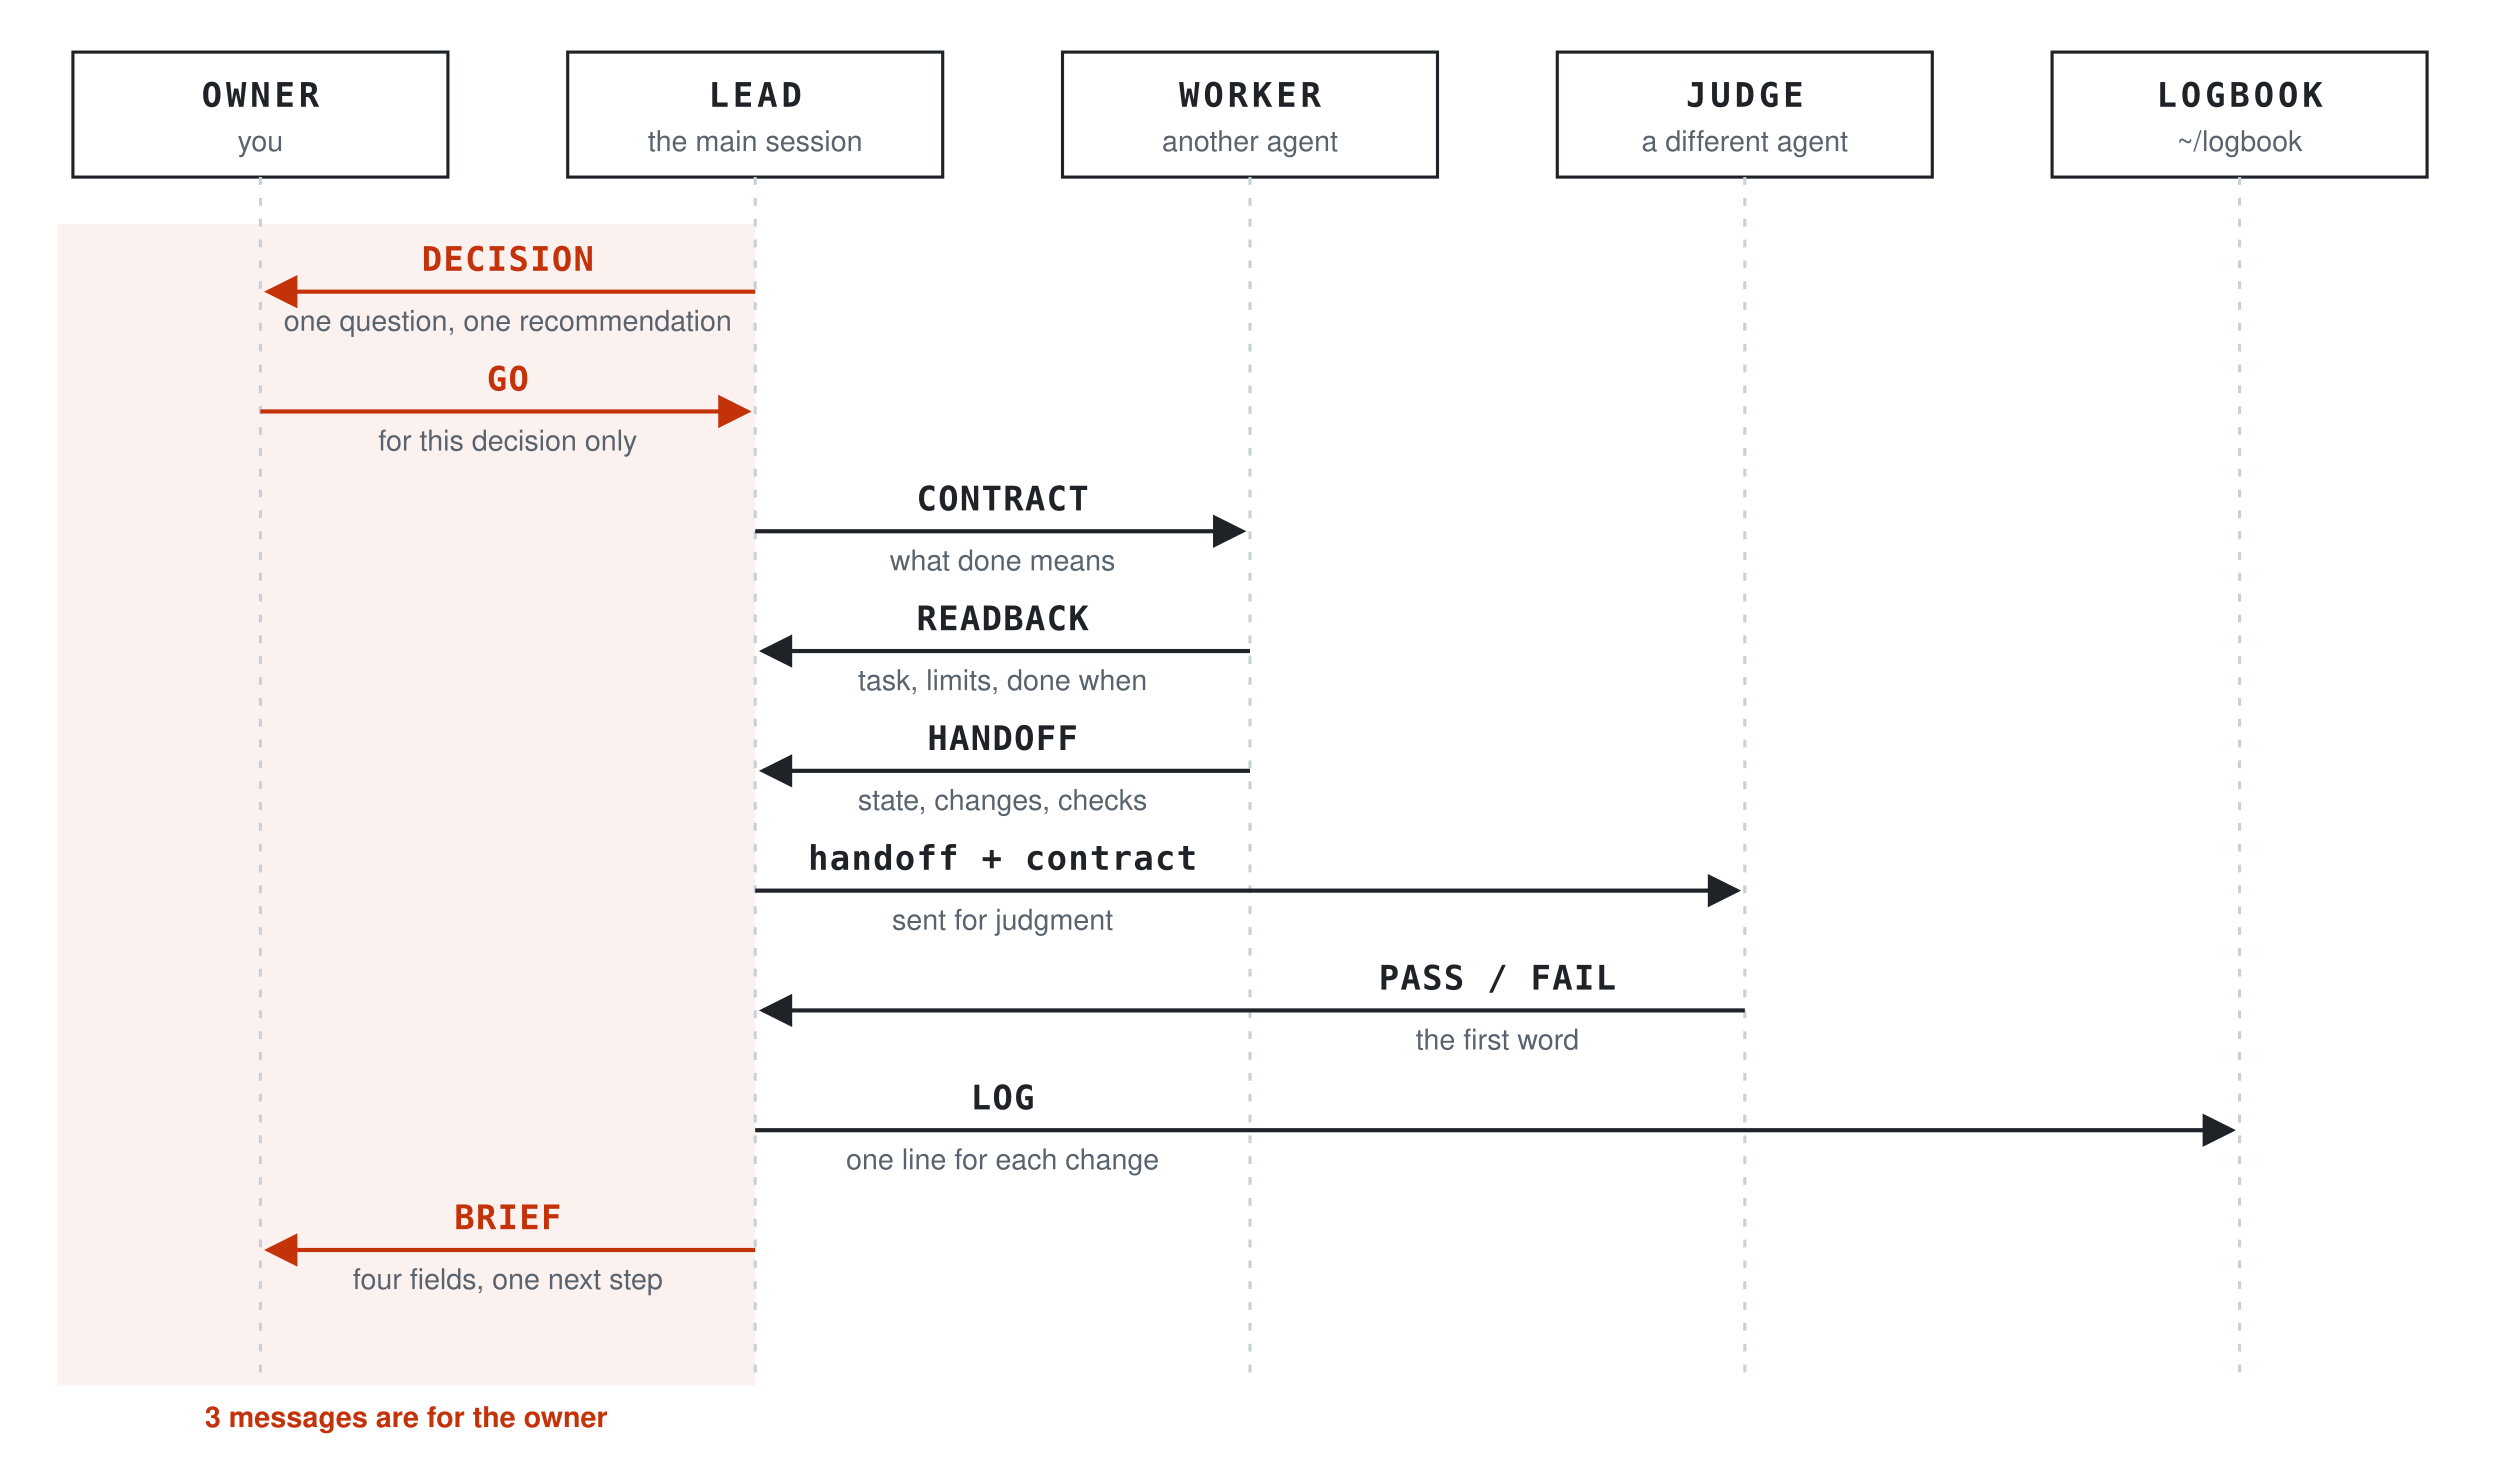
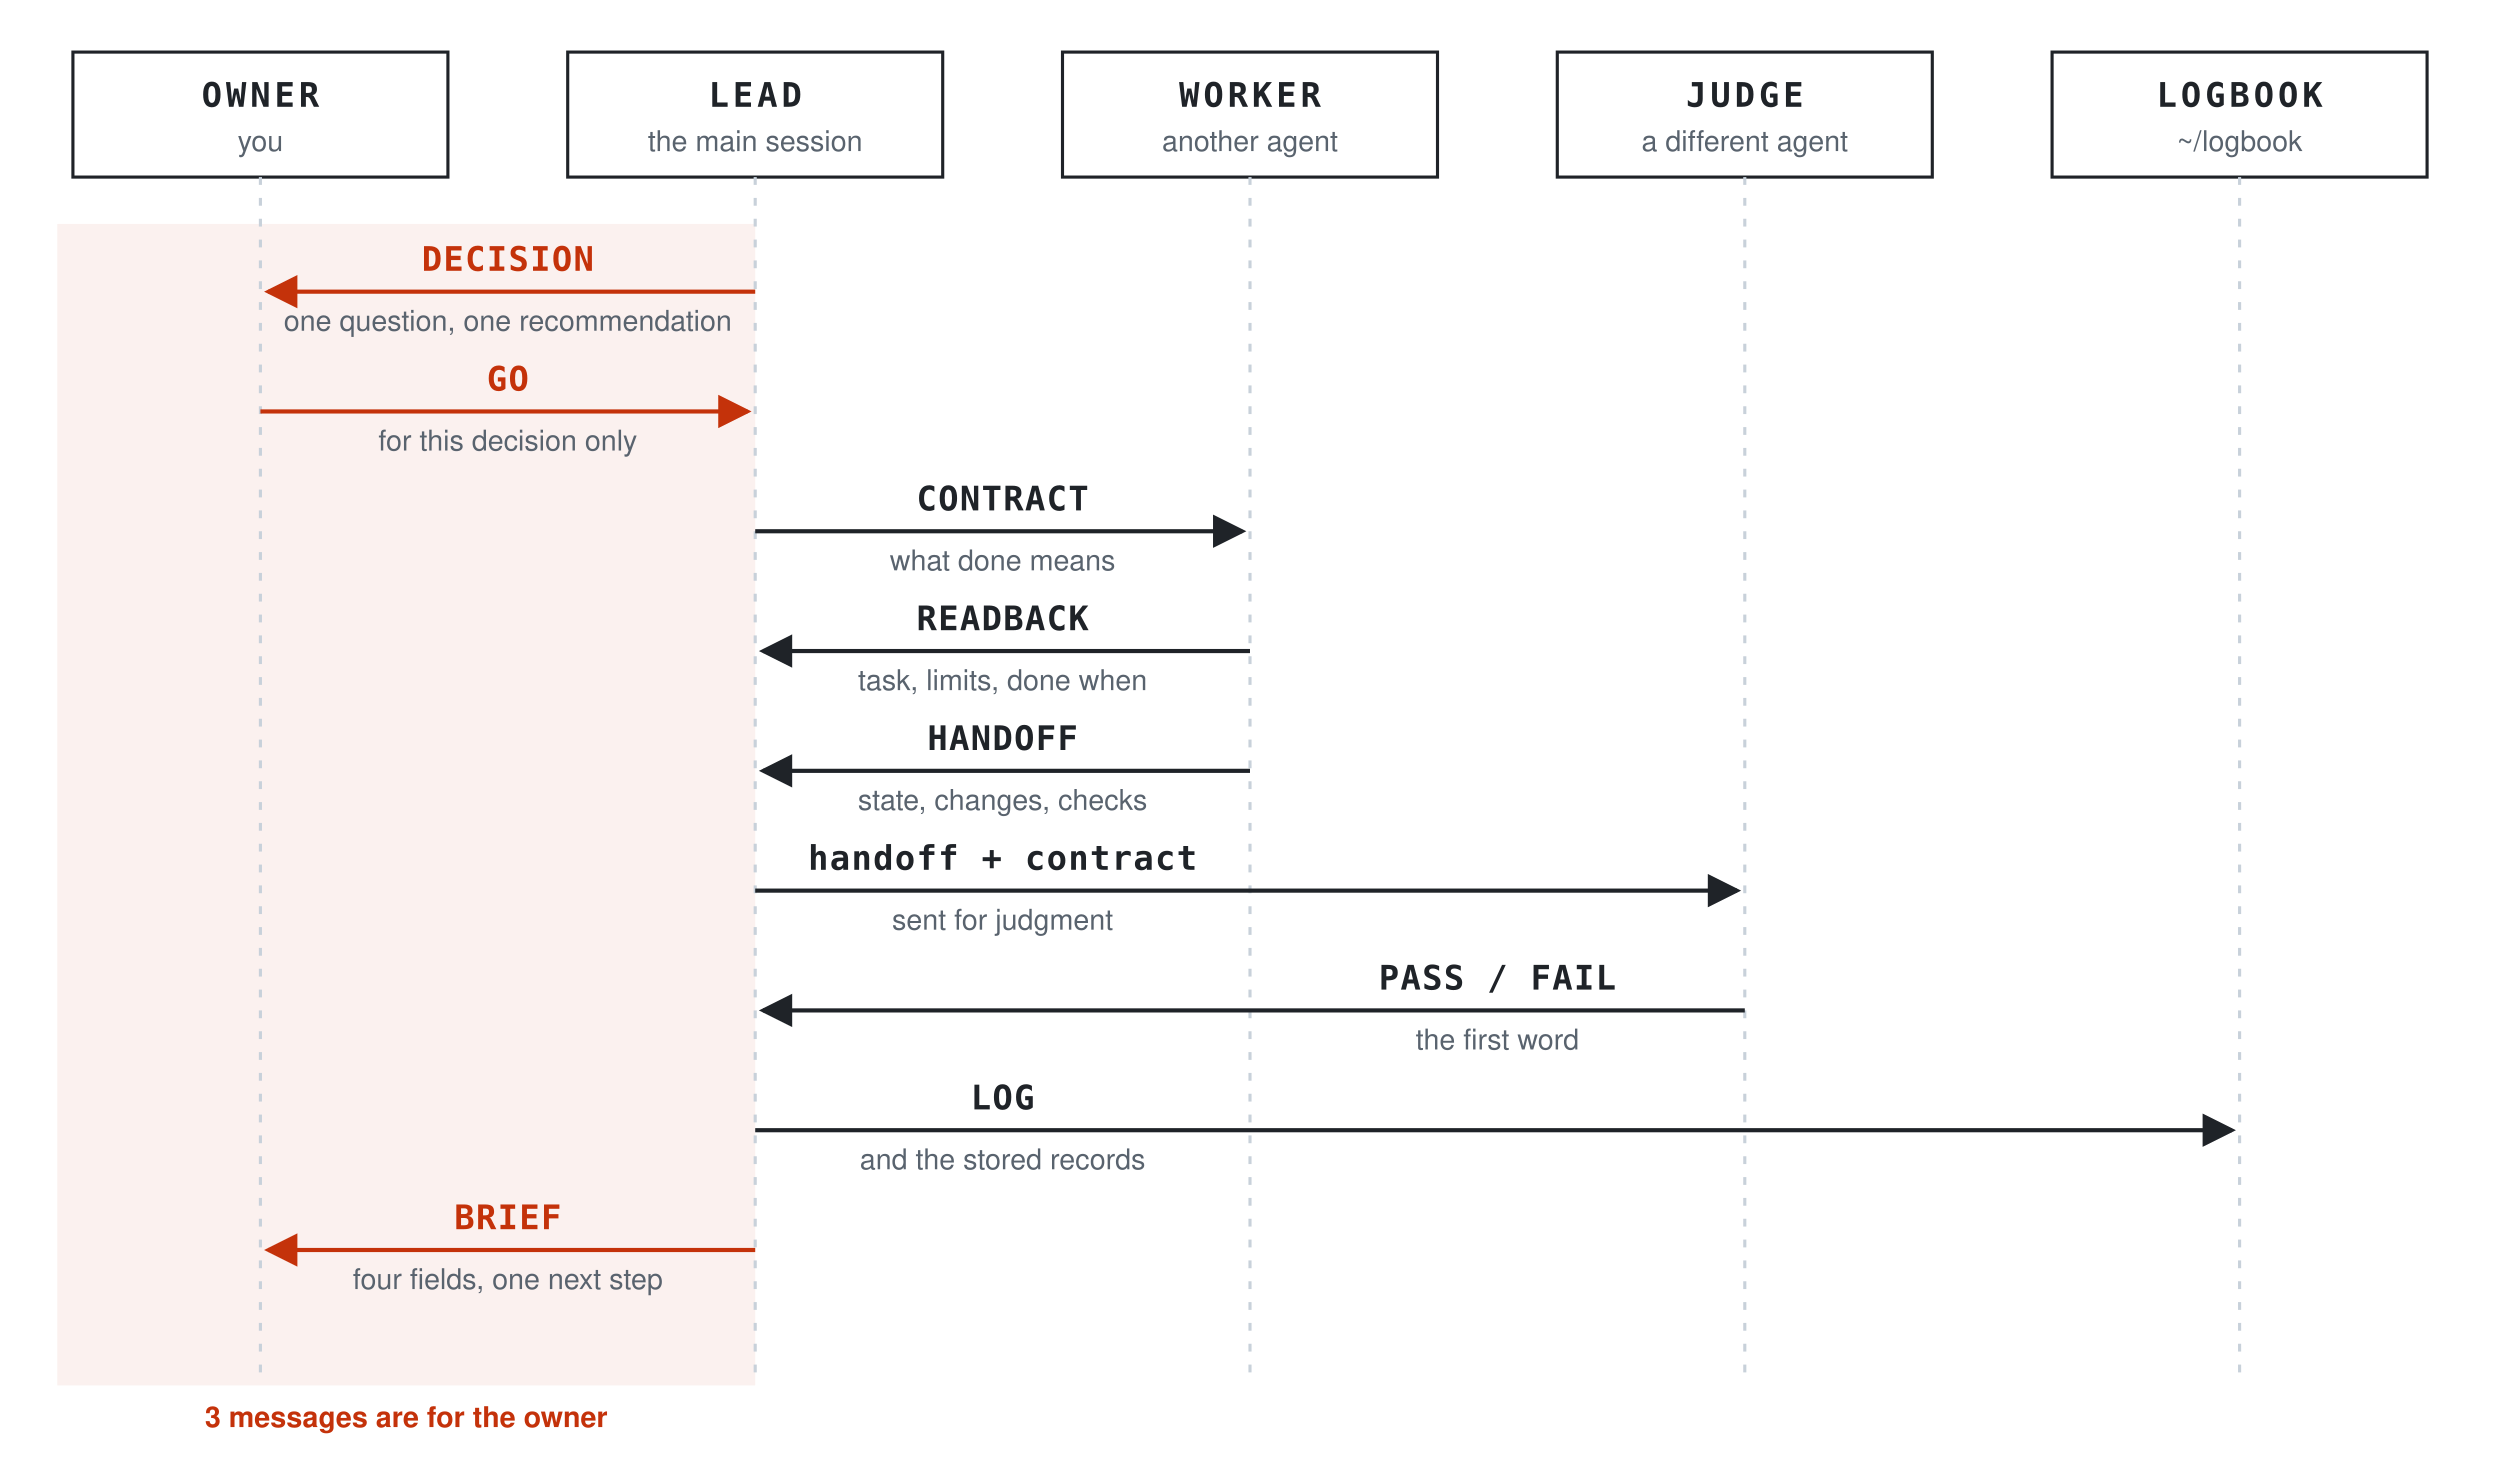
<svg xmlns="http://www.w3.org/2000/svg" viewBox="0 0 960 560" width="960" height="560" role="img" aria-label="One task as messages between the owner, the lead, a worker, a judge and the logbook. Three messages are addressed to the owner.">
  <defs>
    <marker id="a-fg" viewBox="0 0 8 8" refX="7" refY="4" markerWidth="8" markerHeight="8" orient="auto-start-reverse">
      <path d="M0,0 L8,4 L0,8 z" fill="#1F2328" />
    </marker>
    <marker id="a-accent" viewBox="0 0 8 8" refX="7" refY="4" markerWidth="8" markerHeight="8" orient="auto-start-reverse">
      <path d="M0,0 L8,4 L0,8 z" fill="#C4320A" />
    </marker>
    <marker id="a-muted" viewBox="0 0 8 8" refX="7" refY="4" markerWidth="8" markerHeight="8" orient="auto-start-reverse">
      <path d="M0,0 L8,4 L0,8 z" fill="#59636E" />
    </marker>
  </defs>
  <rect x="22" y="86" width="268" height="446" fill="#C4320A" opacity="0.07" />
  <rect x="28" y="20" width="144" height="48" fill="none" stroke="#1F2328" stroke-width="1.2" />
  <text x="100" y="41" fill="#1F2328" font-family="ui-monospace, SFMono-Regular, Menlo, Consolas, monospace" font-size="13" font-weight="700" text-anchor="middle" letter-spacing="1.5">OWNER</text>
  <text x="100" y="58" fill="#59636E" font-family="-apple-system, BlinkMacSystemFont, 'Segoe UI', Helvetica, Arial, sans-serif" font-size="11" font-weight="400" text-anchor="middle">you</text>
  <line x1="100" y1="68" x2="100" y2="532" stroke="#C8D1DA" stroke-width="1.2" stroke-dasharray="3 5" />
  <rect x="218" y="20" width="144" height="48" fill="none" stroke="#1F2328" stroke-width="1.2" />
  <text x="290" y="41" fill="#1F2328" font-family="ui-monospace, SFMono-Regular, Menlo, Consolas, monospace" font-size="13" font-weight="700" text-anchor="middle" letter-spacing="1.5">LEAD</text>
  <text x="290" y="58" fill="#59636E" font-family="-apple-system, BlinkMacSystemFont, 'Segoe UI', Helvetica, Arial, sans-serif" font-size="11" font-weight="400" text-anchor="middle">the main session</text>
  <line x1="290" y1="68" x2="290" y2="532" stroke="#C8D1DA" stroke-width="1.2" stroke-dasharray="3 5" />
  <rect x="408" y="20" width="144" height="48" fill="none" stroke="#1F2328" stroke-width="1.2" />
  <text x="480" y="41" fill="#1F2328" font-family="ui-monospace, SFMono-Regular, Menlo, Consolas, monospace" font-size="13" font-weight="700" text-anchor="middle" letter-spacing="1.5">WORKER</text>
  <text x="480" y="58" fill="#59636E" font-family="-apple-system, BlinkMacSystemFont, 'Segoe UI', Helvetica, Arial, sans-serif" font-size="11" font-weight="400" text-anchor="middle">another agent</text>
  <line x1="480" y1="68" x2="480" y2="532" stroke="#C8D1DA" stroke-width="1.2" stroke-dasharray="3 5" />
  <rect x="598" y="20" width="144" height="48" fill="none" stroke="#1F2328" stroke-width="1.2" />
  <text x="670" y="41" fill="#1F2328" font-family="ui-monospace, SFMono-Regular, Menlo, Consolas, monospace" font-size="13" font-weight="700" text-anchor="middle" letter-spacing="1.5">JUDGE</text>
  <text x="670" y="58" fill="#59636E" font-family="-apple-system, BlinkMacSystemFont, 'Segoe UI', Helvetica, Arial, sans-serif" font-size="11" font-weight="400" text-anchor="middle">a different agent</text>
  <line x1="670" y1="68" x2="670" y2="532" stroke="#C8D1DA" stroke-width="1.2" stroke-dasharray="3 5" />
  <rect x="788" y="20" width="144" height="48" fill="none" stroke="#1F2328" stroke-width="1.2" />
  <text x="860" y="41" fill="#1F2328" font-family="ui-monospace, SFMono-Regular, Menlo, Consolas, monospace" font-size="13" font-weight="700" text-anchor="middle" letter-spacing="1.5">LOGBOOK</text>
  <text x="860" y="58" fill="#59636E" font-family="-apple-system, BlinkMacSystemFont, 'Segoe UI', Helvetica, Arial, sans-serif" font-size="11" font-weight="400" text-anchor="middle">~/logbook</text>
  <line x1="860" y1="68" x2="860" y2="532" stroke="#C8D1DA" stroke-width="1.2" stroke-dasharray="3 5" />
  <line x1="290" y1="112" x2="103" y2="112" stroke="#C4320A" stroke-width="1.6" marker-end="url(#a-accent)" />
  <text x="195.0" y="104" fill="#C4320A" font-family="ui-monospace, SFMono-Regular, Menlo, Consolas, monospace" font-size="13" font-weight="700" text-anchor="middle" letter-spacing="0.5">DECISION</text>
  <text x="195.0" y="127" fill="#59636E" font-family="-apple-system, BlinkMacSystemFont, 'Segoe UI', Helvetica, Arial, sans-serif" font-size="11" font-weight="400" text-anchor="middle">one question, one recommendation</text>
  <line x1="100" y1="158" x2="287" y2="158" stroke="#C4320A" stroke-width="1.6" marker-end="url(#a-accent)" />
  <text x="195.0" y="150" fill="#C4320A" font-family="ui-monospace, SFMono-Regular, Menlo, Consolas, monospace" font-size="13" font-weight="700" text-anchor="middle" letter-spacing="0.5">GO</text>
  <text x="195.0" y="173" fill="#59636E" font-family="-apple-system, BlinkMacSystemFont, 'Segoe UI', Helvetica, Arial, sans-serif" font-size="11" font-weight="400" text-anchor="middle">for this decision only</text>
  <line x1="290" y1="204" x2="477" y2="204" stroke="#1F2328" stroke-width="1.6" marker-end="url(#a-fg)" />
  <text x="385.0" y="196" fill="#1F2328" font-family="ui-monospace, SFMono-Regular, Menlo, Consolas, monospace" font-size="13" font-weight="700" text-anchor="middle" letter-spacing="0.5">CONTRACT</text>
  <text x="385.0" y="219" fill="#59636E" font-family="-apple-system, BlinkMacSystemFont, 'Segoe UI', Helvetica, Arial, sans-serif" font-size="11" font-weight="400" text-anchor="middle">what done means</text>
  <line x1="480" y1="250" x2="293" y2="250" stroke="#1F2328" stroke-width="1.6" marker-end="url(#a-fg)" />
  <text x="385.0" y="242" fill="#1F2328" font-family="ui-monospace, SFMono-Regular, Menlo, Consolas, monospace" font-size="13" font-weight="700" text-anchor="middle" letter-spacing="0.5">READBACK</text>
  <text x="385.0" y="265" fill="#59636E" font-family="-apple-system, BlinkMacSystemFont, 'Segoe UI', Helvetica, Arial, sans-serif" font-size="11" font-weight="400" text-anchor="middle">task, limits, done when</text>
  <line x1="480" y1="296" x2="293" y2="296" stroke="#1F2328" stroke-width="1.6" marker-end="url(#a-fg)" />
  <text x="385.0" y="288" fill="#1F2328" font-family="ui-monospace, SFMono-Regular, Menlo, Consolas, monospace" font-size="13" font-weight="700" text-anchor="middle" letter-spacing="0.5">HANDOFF</text>
  <text x="385.0" y="311" fill="#59636E" font-family="-apple-system, BlinkMacSystemFont, 'Segoe UI', Helvetica, Arial, sans-serif" font-size="11" font-weight="400" text-anchor="middle">state, changes, checks</text>
  <line x1="290" y1="342" x2="667" y2="342" stroke="#1F2328" stroke-width="1.6" marker-end="url(#a-fg)" />
  <text x="385" y="334" fill="#1F2328" font-family="ui-monospace, SFMono-Regular, Menlo, Consolas, monospace" font-size="13" font-weight="700" text-anchor="middle" letter-spacing="0.5">handoff + contract</text>
  <text x="385" y="357" fill="#59636E" font-family="-apple-system, BlinkMacSystemFont, 'Segoe UI', Helvetica, Arial, sans-serif" font-size="11" font-weight="400" text-anchor="middle">sent for judgment</text>
  <line x1="670" y1="388" x2="293" y2="388" stroke="#1F2328" stroke-width="1.6" marker-end="url(#a-fg)" />
  <text x="575" y="380" fill="#1F2328" font-family="ui-monospace, SFMono-Regular, Menlo, Consolas, monospace" font-size="13" font-weight="700" text-anchor="middle" letter-spacing="0.5">PASS / FAIL</text>
  <text x="575" y="403" fill="#59636E" font-family="-apple-system, BlinkMacSystemFont, 'Segoe UI', Helvetica, Arial, sans-serif" font-size="11" font-weight="400" text-anchor="middle">the first word</text>
  <line x1="290" y1="434" x2="857" y2="434" stroke="#1F2328" stroke-width="1.6" marker-end="url(#a-fg)" />
  <text x="385" y="426" fill="#1F2328" font-family="ui-monospace, SFMono-Regular, Menlo, Consolas, monospace" font-size="13" font-weight="700" text-anchor="middle" letter-spacing="0.5">LOG</text>
-   <text x="385" y="449" fill="#59636E" font-family="-apple-system, BlinkMacSystemFont, 'Segoe UI', Helvetica, Arial, sans-serif" font-size="11" font-weight="400" text-anchor="middle">one line for each change</text>
+   <text x="385" y="449" fill="#59636E" font-family="-apple-system, BlinkMacSystemFont, 'Segoe UI', Helvetica, Arial, sans-serif" font-size="11" font-weight="400" text-anchor="middle">and the stored records</text>
  <line x1="290" y1="480" x2="103" y2="480" stroke="#C4320A" stroke-width="1.6" marker-end="url(#a-accent)" />
  <text x="195.0" y="472" fill="#C4320A" font-family="ui-monospace, SFMono-Regular, Menlo, Consolas, monospace" font-size="13" font-weight="700" text-anchor="middle" letter-spacing="0.5">BRIEF</text>
  <text x="195.0" y="495" fill="#59636E" font-family="-apple-system, BlinkMacSystemFont, 'Segoe UI', Helvetica, Arial, sans-serif" font-size="11" font-weight="400" text-anchor="middle">four fields, one next step</text>
  <text x="156" y="548" fill="#C4320A" font-family="-apple-system, BlinkMacSystemFont, 'Segoe UI', Helvetica, Arial, sans-serif" font-size="11" font-weight="600" text-anchor="middle">3 messages are for the owner</text>
</svg>
